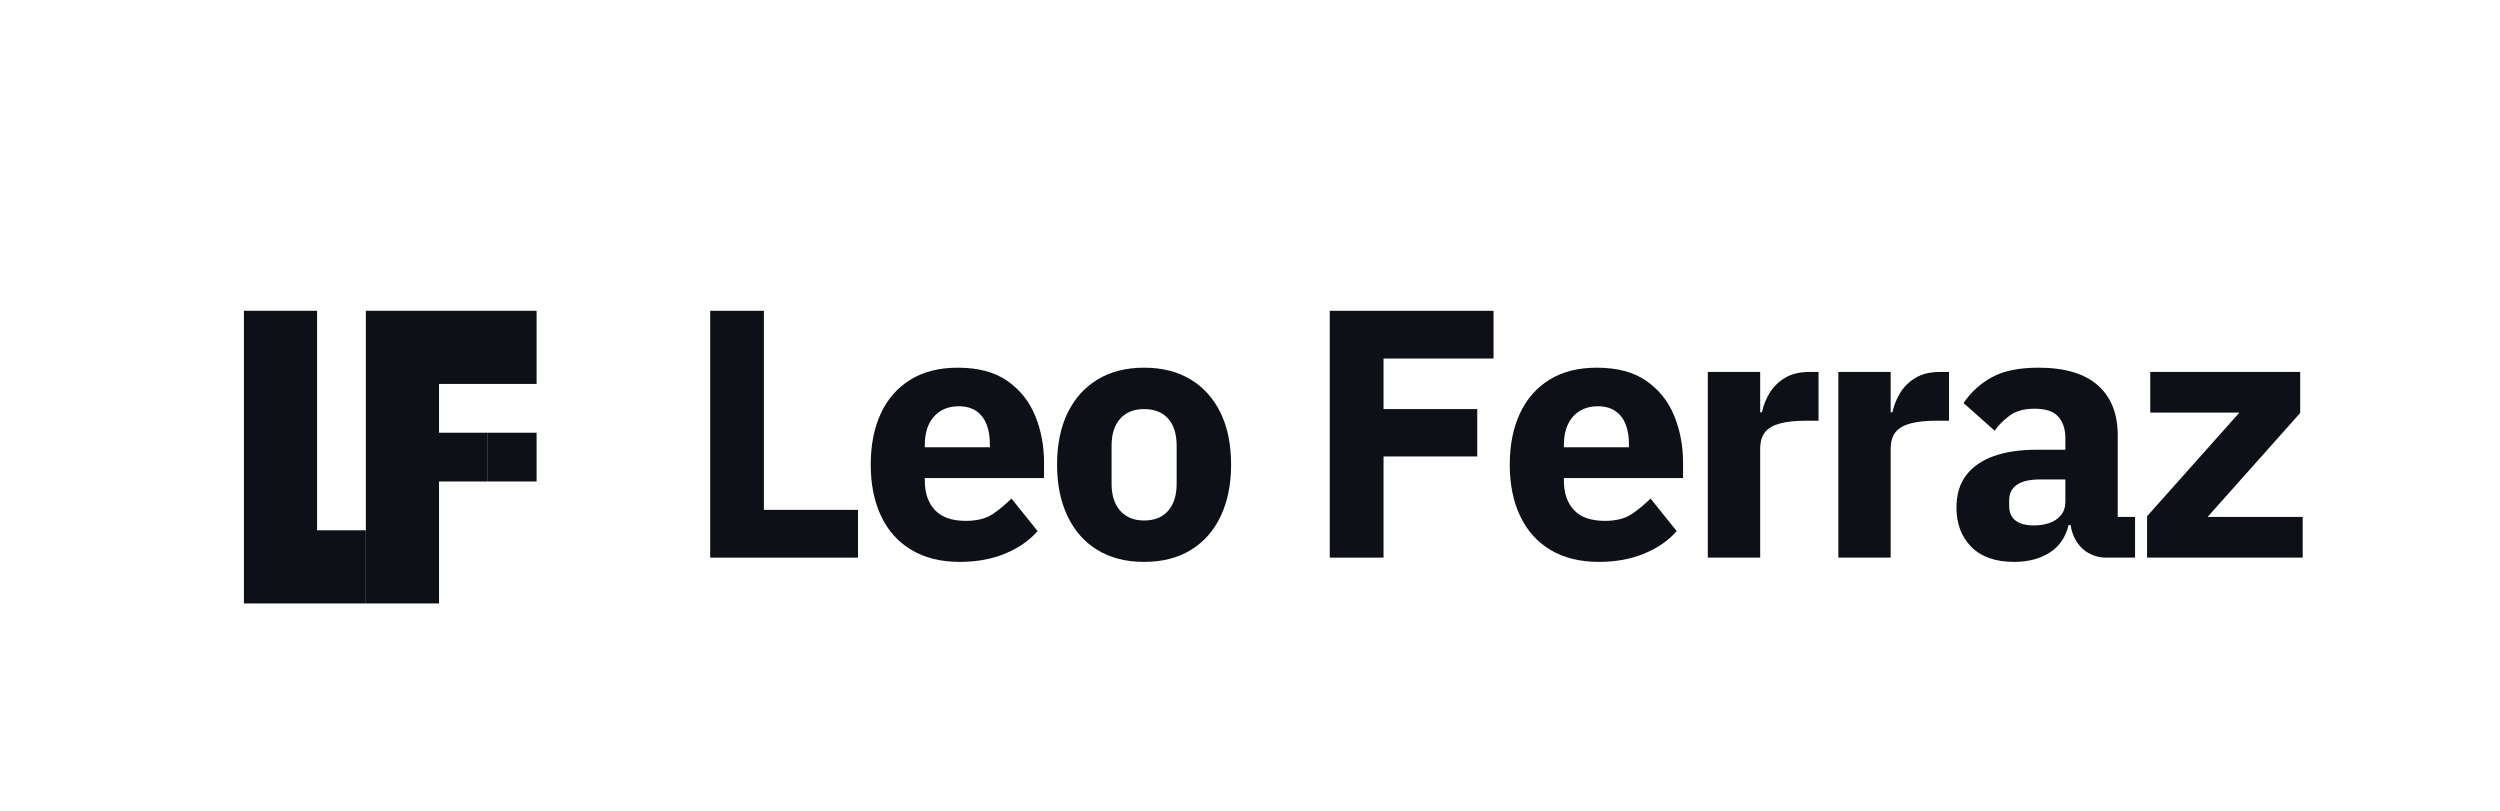
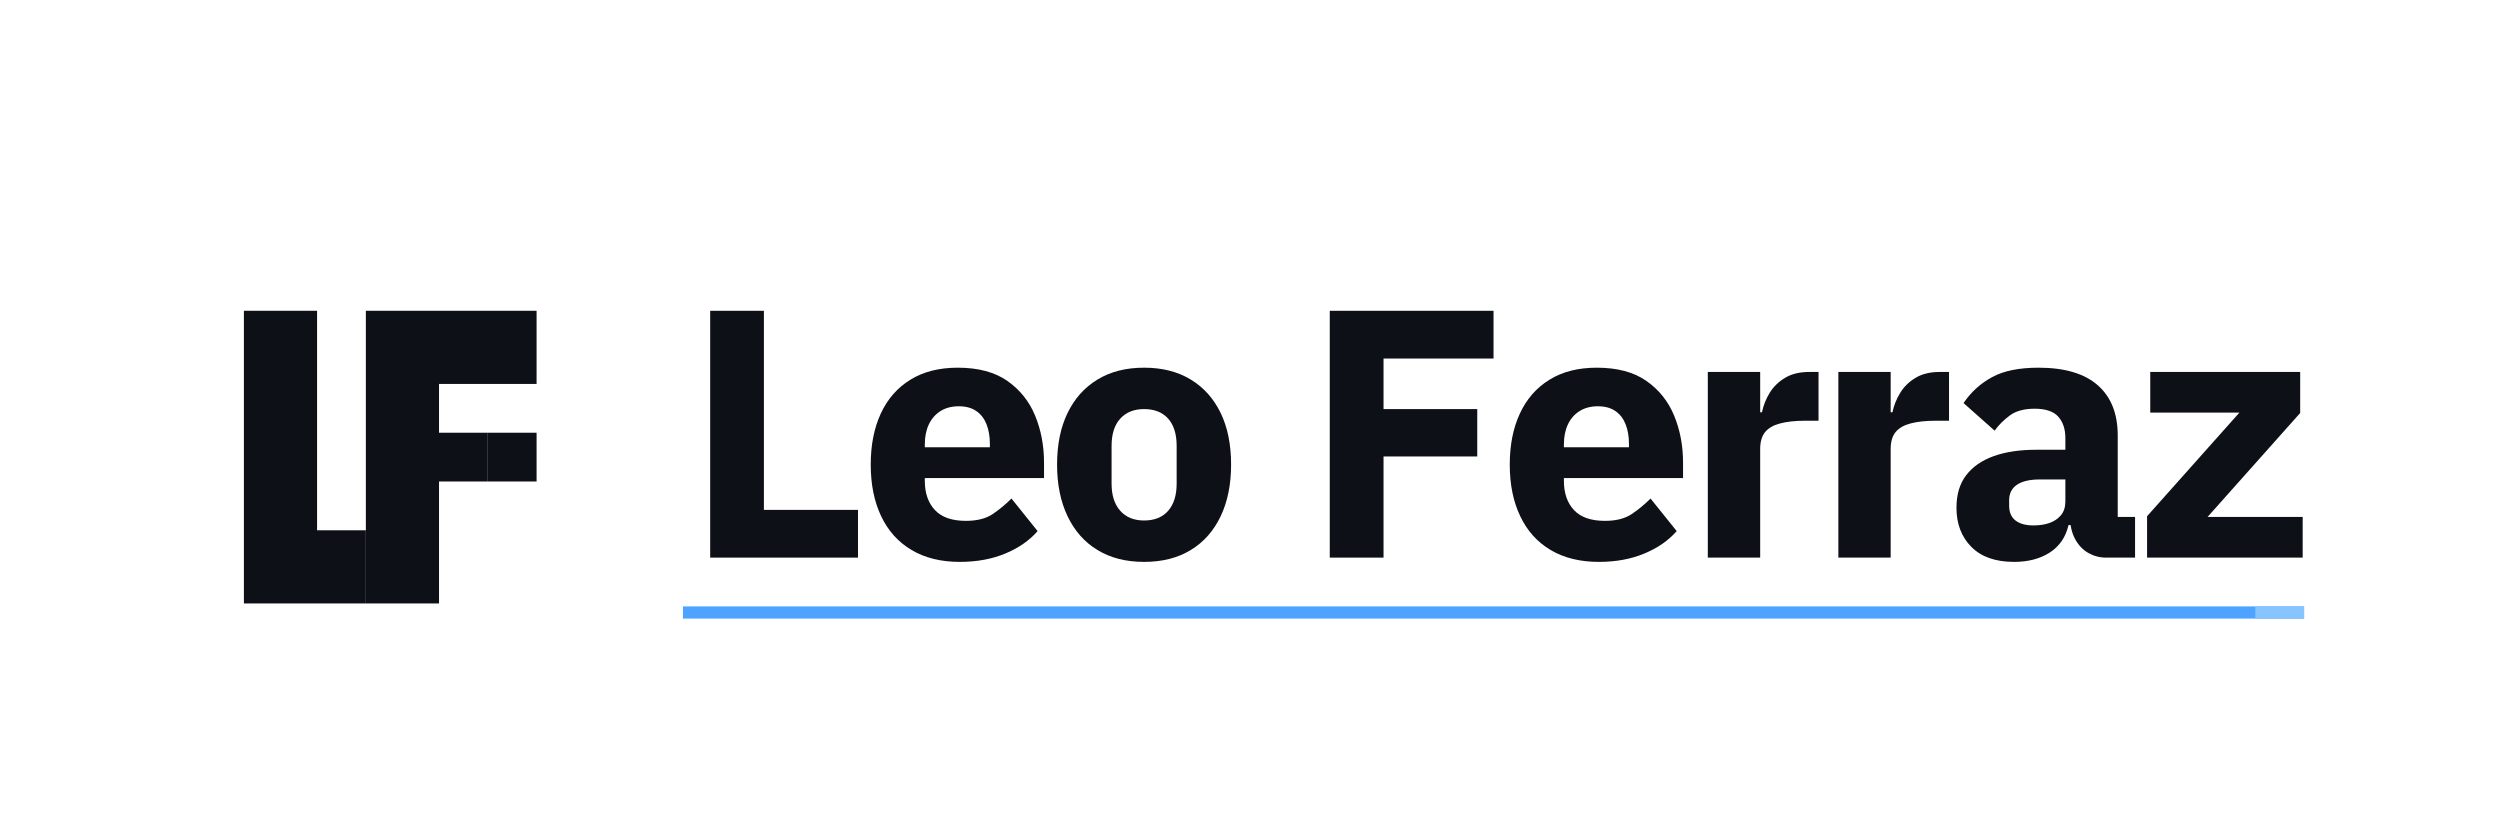
- <svg xmlns="http://www.w3.org/2000/svg" viewBox="0 0 410 133" width="410" height="133" role="img" aria-labelledby="title">
+ <svg xmlns="http://www.w3.org/2000/svg" viewBox="0 0 410 137" width="410" height="137" role="img" aria-labelledby="title">
  <g data-mark="constructed-lf" transform="translate(32 42.966) scale(1)">
    <path d="M8 8H20V44H28V56H8Z" fill="#0D1117" />
    <path d="M28 8H56V20H40V28H48V36H40V56H28Z" fill="#0D1117" />
    <rect x="48" y="28" width="8" height="8" fill="#0D1117" />
  </g>
  <path d="M140.71 91.45L116.47 91.45L116.47 50.97L125.28 50.97L125.28 83.62L140.71 83.62Z" fill="#0D1117" />
  <path d="M157.41 92.15Q152.77 92.15 149.5 90.2Q146.22 88.26 144.51 84.66Q142.8 81.07 142.8 76.2Q142.8 71.38 144.45 67.82Q146.1 64.25 149.29 62.28Q152.48 60.3 157.07 60.3Q162.11 60.3 165.22 62.48Q168.32 64.65 169.77 68.19Q171.22 71.73 171.22 75.85L171.22 78.4L151.67 78.4L151.67 78.86Q151.67 81.88 153.33 83.65Q154.98 85.42 158.4 85.42Q161.13 85.42 162.78 84.32Q164.43 83.21 165.88 81.76L170.17 87.1Q168.14 89.42 164.87 90.78Q161.59 92.15 157.41 92.15ZM157.24 66.63Q155.5 66.63 154.25 67.41Q153.01 68.19 152.34 69.58Q151.67 70.98 151.67 72.89L151.67 73.35L162.34 73.35L162.34 72.83Q162.34 70.98 161.79 69.58Q161.24 68.19 160.11 67.41Q158.98 66.63 157.24 66.63Z" fill="#0D1117" />
  <path d="M187.63 92.15Q183.17 92.15 179.98 90.2Q176.79 88.26 175.08 84.66Q173.36 81.07 173.36 76.2Q173.36 71.27 175.08 67.73Q176.79 64.19 179.98 62.25Q183.17 60.3 187.63 60.3Q192.1 60.3 195.29 62.25Q198.48 64.19 200.19 67.73Q201.9 71.27 201.9 76.2Q201.9 81.07 200.19 84.66Q198.48 88.26 195.29 90.2Q192.1 92.15 187.63 92.15ZM187.63 85.36Q190.18 85.36 191.58 83.77Q192.97 82.17 192.97 79.33L192.97 73.12Q192.97 70.22 191.58 68.66Q190.18 67.09 187.63 67.09Q185.14 67.09 183.72 68.66Q182.3 70.22 182.3 73.12L182.3 79.33Q182.3 82.17 183.72 83.77Q185.14 85.36 187.63 85.36Z" fill="#0D1117" />
  <path d="M226.9 91.45L218.08 91.45L218.08 50.97L244.94 50.97L244.94 58.8L226.9 58.8L226.9 67.09L242.27 67.09L242.27 74.86L226.9 74.86Z" fill="#0D1117" />
  <path d="M262.22 92.15Q257.58 92.15 254.3 90.2Q251.03 88.26 249.32 84.66Q247.6 81.07 247.6 76.2Q247.6 71.38 249.26 67.82Q250.91 64.25 254.1 62.28Q257.29 60.3 261.87 60.3Q266.92 60.3 270.02 62.48Q273.12 64.65 274.57 68.19Q276.02 71.73 276.02 75.85L276.02 78.4L256.48 78.4L256.48 78.86Q256.48 81.88 258.13 83.65Q259.78 85.42 263.21 85.42Q265.93 85.42 267.58 84.32Q269.24 83.21 270.69 81.76L274.98 87.1Q272.95 89.42 269.67 90.78Q266.4 92.15 262.22 92.15ZM262.05 66.63Q260.31 66.63 259.06 67.41Q257.81 68.19 257.15 69.58Q256.48 70.98 256.48 72.89L256.48 73.35L267.15 73.35L267.15 72.83Q267.15 70.98 266.6 69.58Q266.05 68.19 264.92 67.41Q263.79 66.63 262.05 66.63Z" fill="#0D1117" />
  <path d="M288.67 91.45L280.08 91.45L280.08 61L288.67 61L288.67 67.61L288.96 67.61Q289.31 65.93 290.23 64.42Q291.16 62.91 292.76 61.96Q294.35 61 296.73 61L298.24 61L298.24 69L296.09 69Q293.6 69 291.95 69.44Q290.29 69.87 289.48 70.86Q288.67 71.85 288.67 73.64Z" fill="#0D1117" />
  <path d="M310.07 91.45L301.49 91.45L301.49 61L310.07 61L310.07 67.61L310.36 67.61Q310.71 65.93 311.64 64.42Q312.56 62.91 314.16 61.96Q315.75 61 318.13 61L319.64 61L319.64 69L317.49 69Q315 69 313.35 69.44Q311.69 69.87 310.88 70.86Q310.07 71.85 310.07 73.64Z" fill="#0D1117" />
  <path d="M350.15 91.45L345.39 91.45Q343.83 91.45 342.46 90.67Q341.1 89.88 340.29 88.35Q339.48 86.81 339.48 84.66L339.48 83.91L341.33 86.11L339.24 86.11Q338.55 89.07 336.17 90.61Q333.79 92.15 330.31 92.15Q325.73 92.15 323.29 89.68Q320.86 87.22 320.86 83.27Q320.86 80.02 322.45 77.94Q324.05 75.85 326.98 74.8Q329.91 73.76 333.91 73.76L338.72 73.76L338.72 71.85Q338.72 69.64 337.56 68.34Q336.4 67.03 333.68 67.03Q331.12 67.03 329.62 68.13Q328.11 69.24 327.12 70.63L322.02 66.1Q323.87 63.38 326.72 61.84Q329.56 60.3 334.31 60.3Q340.75 60.3 344.03 63.18Q347.31 66.05 347.31 71.44L347.31 84.78L350.15 84.78ZM338.72 78.63L334.55 78.63Q332.05 78.63 330.78 79.5Q329.5 80.37 329.5 82.05L329.5 82.92Q329.5 84.55 330.54 85.36Q331.59 86.17 333.5 86.17Q334.95 86.17 336.11 85.77Q337.27 85.36 338 84.49Q338.72 83.62 338.72 82.23Z" fill="#0D1117" />
  <path d="M377.64 91.45L352.12 91.45L352.12 84.66L367.26 67.67L352.64 67.67L352.64 61L377.23 61L377.23 67.73L362.04 84.78L377.64 84.78Z" fill="#0D1117" />
+   <rect data-accent="underline-line" x="112" y="99.45" width="265.872" height="2" fill="#4DA3FF" />
+   <rect data-accent="underline-terminal" x="369.872" y="99.45" width="8" height="2" fill="#86C5FF" />
</svg>
